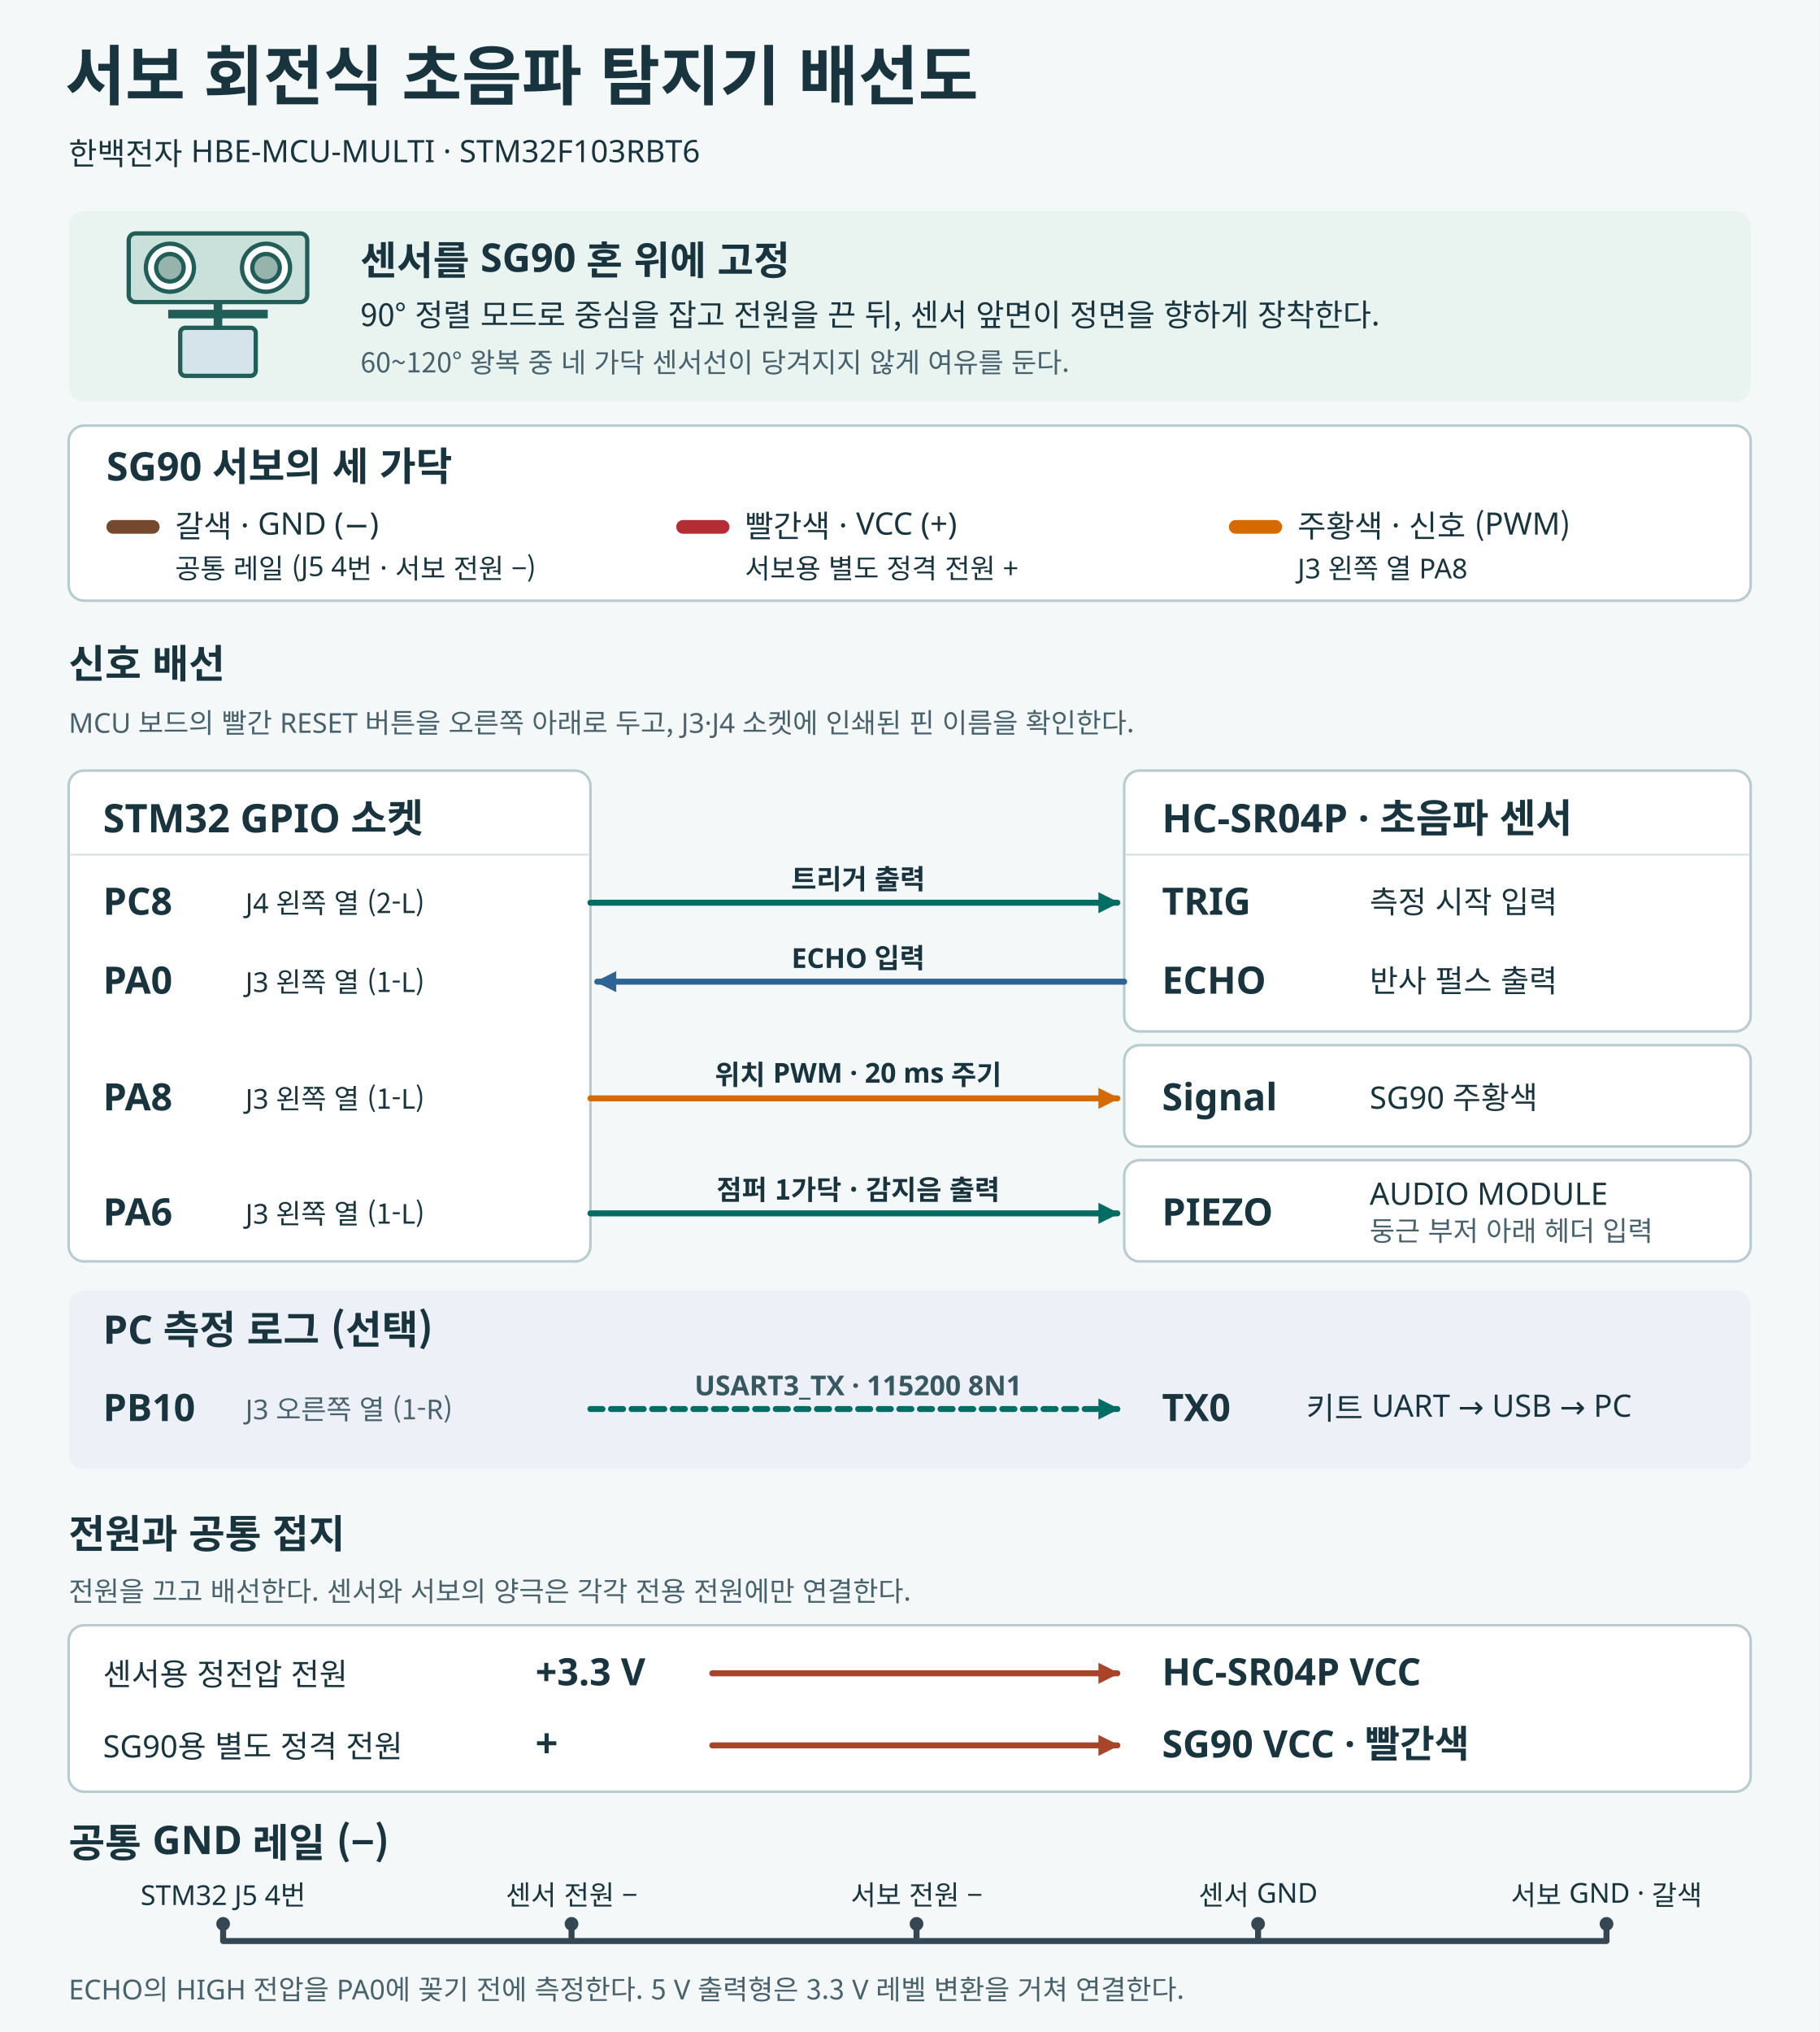
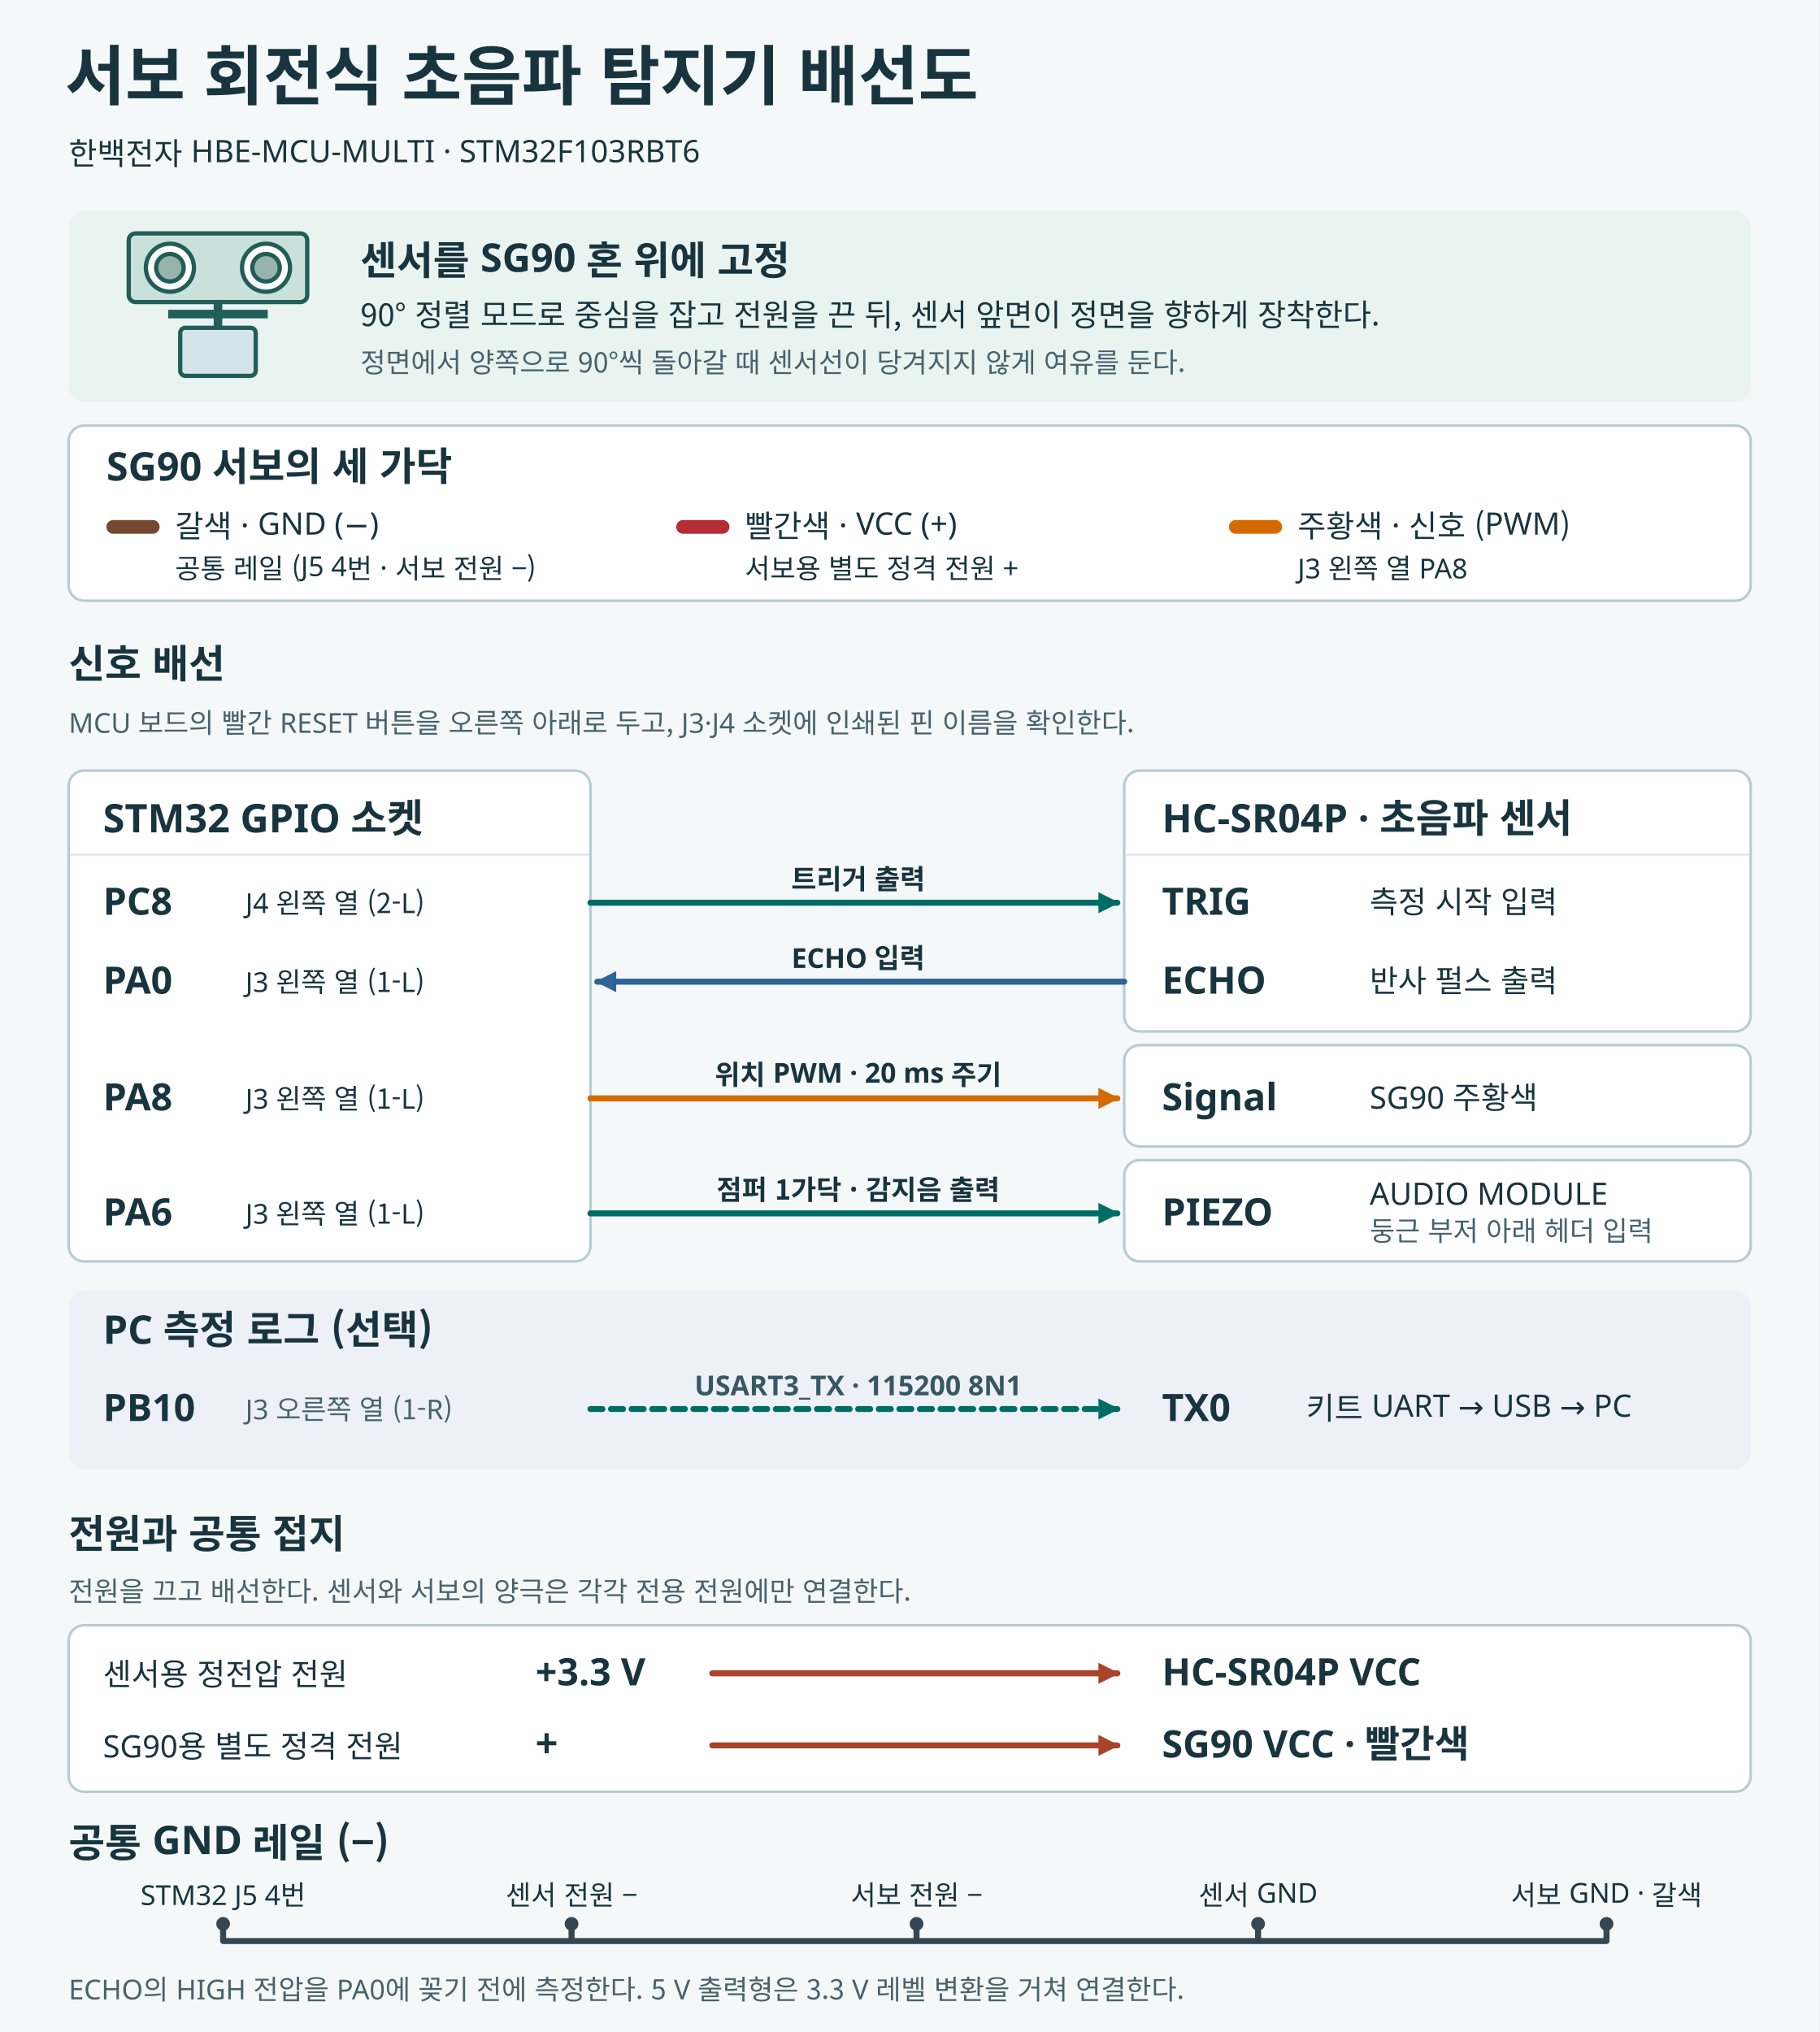
<svg xmlns="http://www.w3.org/2000/svg" width="1060" height="1184" viewBox="0 0 1060 1184" role="img" aria-labelledby="title desc" xml:lang="ko">
  <defs>
    <style>
      text { font-family: "Malgun Gothic", "Apple SD Gothic Neo", "Noto Sans KR", sans-serif; fill: #18343e; }
      .title { font-size: 38px; font-weight: 700; }
      .section { font-size: 23px; font-weight: 700; }
      .pin { font-size: 22px; font-weight: 700; }
      .body { font-size: 18px; }
      .note { font-size: 16px; fill: #48626d; }
      .signal { font-size: 16px; font-weight: 700; fill: #375861; text-anchor: middle; }
      .panel { fill: white; stroke: #b7cbd1; stroke-width: 1.5; }
      .net { fill: none; stroke-width: 3.5; stroke-linecap: round; }
    </style>
    <marker id="drive" viewBox="0 0 10 10" markerWidth="3.5" markerHeight="3.5" refX="9" refY="5" orient="auto">
      <path d="M0 0 L10 5 L0 10 Z" fill="#006d65" />
    </marker>
    <marker id="pwm" viewBox="0 0 10 10" markerWidth="3.5" markerHeight="3.5" refX="9" refY="5" orient="auto">
      <path d="M0 0 L10 5 L0 10 Z" fill="#d56a00" />
    </marker>
    <marker id="echo" viewBox="0 0 10 10" markerWidth="3.5" markerHeight="3.5" refX="9" refY="5" orient="auto">
      <path d="M0 0 L10 5 L0 10 Z" fill="#2e6396" />
    </marker>
    <marker id="power" viewBox="0 0 10 10" markerWidth="3.5" markerHeight="3.5" refX="9" refY="5" orient="auto">
      <path d="M0 0 L10 5 L0 10 Z" fill="#a94429" />
    </marker>
  </defs>
  <rect width="1060" height="1184" fill="#f5f8f8" />
  <text x="38" y="58" class="title">서보 회전식 초음파 탐지기 배선도</text>
  <text x="40" y="96" class="body">한백전자 HBE-MCU-MULTI · STM32F103RBT6</text>
  <rect x="40" y="123" width="980" height="111" rx="9" fill="#e9f3f0" />
  <g stroke="#215e58" stroke-width="2.5">
    <rect x="75" y="136" width="104" height="40" rx="4" fill="#cae1db" />
    <circle cx="99" cy="156" r="14" fill="#fff" />
    <circle cx="155" cy="156" r="14" fill="#fff" />
    <circle cx="99" cy="156" r="8" fill="#96b4ac" />
    <circle cx="155" cy="156" r="8" fill="#96b4ac" />
    <path d="M127 176 V191" stroke-width="5" />
    <path d="M98 183 H156" stroke-width="5" />
    <rect x="105" y="191" width="44" height="28" rx="3" fill="#d4e4ea" />
  </g>
  <text x="210" y="160" class="section">센서를 SG90 혼 위에 고정</text>
  <text x="210" y="190" class="body">90° 정렬 모드로 중심을 잡고 전원을 끈 뒤, 센서 앞면이 정면을 향하게 장착한다.</text>
-   <text x="210" y="217" class="note">60~120° 왕복 중 네 가닥 센서선이 당겨지지 않게 여유를 둔다.</text>
+   <text x="210" y="217" class="note">정면에서 양쪽으로 90°씩 돌아갈 때 센서선이 당겨지지 않게 여유를 둔다.</text>
  <rect x="40" y="248" width="980" height="102" rx="9" class="panel" />
  <text x="62" y="280" class="section">SG90 서보의 세 가닥</text>
  <g stroke-width="8" stroke-linecap="round">
    <path d="M66 307 h23" stroke="#75492e" />
    <path d="M398 307 h23" stroke="#b42c34" />
    <path d="M720 307 h23" stroke="#d56a00" />
  </g>
  <g class="body">
    <text x="102" y="313">갈색 · GND (−)</text>
    <text x="434" y="313">빨간색 · VCC (+)</text>
    <text x="756" y="313">주황색 · 신호 (PWM)</text>
  </g>
  <g class="note">
    <text x="102" y="337">공통 레일 (J5 4번 · 서보 전원 −)</text>
    <text x="434" y="337">서보용 별도 정격 전원 +</text>
    <text x="756" y="337">J3 왼쪽 열 PA8</text>
  </g>
  <g transform="translate(0 114)">
    <text x="40" y="281" class="section">신호 배선</text>
    <text x="40" y="313" class="note">MCU 보드의 빨간 RESET 버튼을 오른쪽 아래로 두고, J3·J4 소켓에 인쇄된 핀 이름을 확인한다.</text>
    <rect x="40" y="335" width="304" height="286" rx="9" class="panel" />
    <text x="60" y="371" class="section">STM32 GPIO 소켓</text>
    <path d="M41 384 H343" stroke="#d5e0e2" />
    <g class="pin">
      <text x="60" y="419">PC8</text>
      <text x="60" y="465">PA0</text>
      <text x="60" y="533">PA8</text>
      <text x="60" y="600">PA6</text>
    </g>
    <g class="note">
      <text x="143" y="418">J4 왼쪽 열 (2-L)</text>
      <text x="143" y="464">J3 왼쪽 열 (1-L)</text>
      <text x="143" y="532">J3 왼쪽 열 (1-L)</text>
      <text x="143" y="599">J3 왼쪽 열 (1-L)</text>
    </g>
    <rect x="655" y="335" width="365" height="152" rx="9" class="panel" />
    <text x="677" y="371" class="section">HC-SR04P · 초음파 센서</text>
    <path d="M656 384 H1019" stroke="#d5e0e2" />
    <text x="677" y="419" class="pin">TRIG</text>
    <text x="798" y="418" class="body">측정 시작 입력</text>
    <text x="677" y="465" class="pin">ECHO</text>
    <text x="798" y="464" class="body">반사 펄스 출력</text>
    <rect x="655" y="495" width="365" height="59" rx="9" class="panel" />
    <text x="677" y="533" class="pin">Signal</text>
    <text x="798" y="532" class="body">SG90 주황색</text>
    <rect x="655" y="562" width="365" height="59" rx="9" class="panel" />
    <text x="677" y="600" class="pin">PIEZO</text>
    <text x="798" y="588" class="body">AUDIO MODULE</text>
    <text x="798" y="609" class="note">둥근 부저 아래 헤더 입력</text>
    <g class="net" stroke="#006d65" marker-end="url(#drive)">
      <path d="M344 412 H651" />
      <path d="M344 593 H651" />
    </g>
    <path d="M344 526 H651" class="net" stroke="#d56a00" marker-end="url(#pwm)" />
    <path d="M655 458 H348" class="net" stroke="#2e6396" marker-end="url(#echo)" />
    <g class="signal">
      <text x="500" y="404">트리거 출력</text>
      <text x="500" y="450">ECHO 입력</text>
      <text x="500" y="518">위치 PWM · 20 ms 주기</text>
      <text x="500" y="585">점퍼 1가닥 · 감지음 출력</text>
    </g>
    <rect x="40" y="638" width="980" height="104" fill="#edf1f7" rx="9" />
    <text x="60" y="669" class="section">PC 측정 로그 (선택)</text>
    <text x="60" y="714" class="pin">PB10</text>
    <text x="143" y="713" class="note">J3 오른쪽 열 (1-R)</text>
    <path d="M344 707 H651" class="net" stroke="#006d65" stroke-dasharray="7 5" marker-end="url(#drive)" />
    <text x="500" y="699" class="signal">USART3_TX · 115200 8N1</text>
    <text x="677" y="714" class="pin">TX0</text>
    <text x="761" y="713" class="body">키트 UART → USB → PC</text>
    <text x="40" y="788" class="section">전원과 공통 접지</text>
    <text x="40" y="819" class="note">전원을 끄고 배선한다. 센서와 서보의 양극은 각각 전용 전원에만 연결한다.</text>
    <rect x="40" y="833" width="980" height="97" rx="9" class="panel" />
    <text x="60" y="868" class="body">센서용 정전압 전원</text>
    <text x="312" y="868" class="pin">+3.3 V</text>
    <text x="60" y="910" class="body">SG90용 별도 정격 전원</text>
    <text x="312" y="910" class="pin">+</text>
    <g class="net" stroke="#a94429" marker-end="url(#power)">
      <path d="M415 861 H651" />
      <path d="M415 903 H651" />
    </g>
    <text x="677" y="868" class="pin">HC-SR04P VCC</text>
    <text x="677" y="910" class="pin">SG90 VCC · 빨간색</text>
    <text x="40" y="968" class="section">공통 GND 레일 (−)</text>
    <g class="note" text-anchor="middle">
      <text x="130" y="996">STM32 J5 4번</text>
      <text x="333" y="996">센서 전원 −</text>
      <text x="534" y="996">서보 전원 −</text>
      <text x="733" y="996">센서 GND</text>
      <text x="936" y="996">서보 GND · 갈색</text>
    </g>
    <path d="M130 1017 H936 M130 1007 V1017 M333 1007 V1017 M534 1007 V1017 M733 1007 V1017 M936 1007 V1017" class="net" stroke="#344753" />
    <g fill="#344753">
      <circle cx="130" cy="1007" r="4" />
      <circle cx="333" cy="1007" r="4" />
      <circle cx="534" cy="1007" r="4" />
      <circle cx="733" cy="1007" r="4" />
      <circle cx="936" cy="1007" r="4" />
    </g>
    <text x="40" y="1051" class="note">ECHO의 HIGH 전압을 PA0에 꽂기 전에 측정한다. 5 V 출력형은 3.3 V 레벨 변환을 거쳐 연결한다.</text>
  </g>
</svg>
